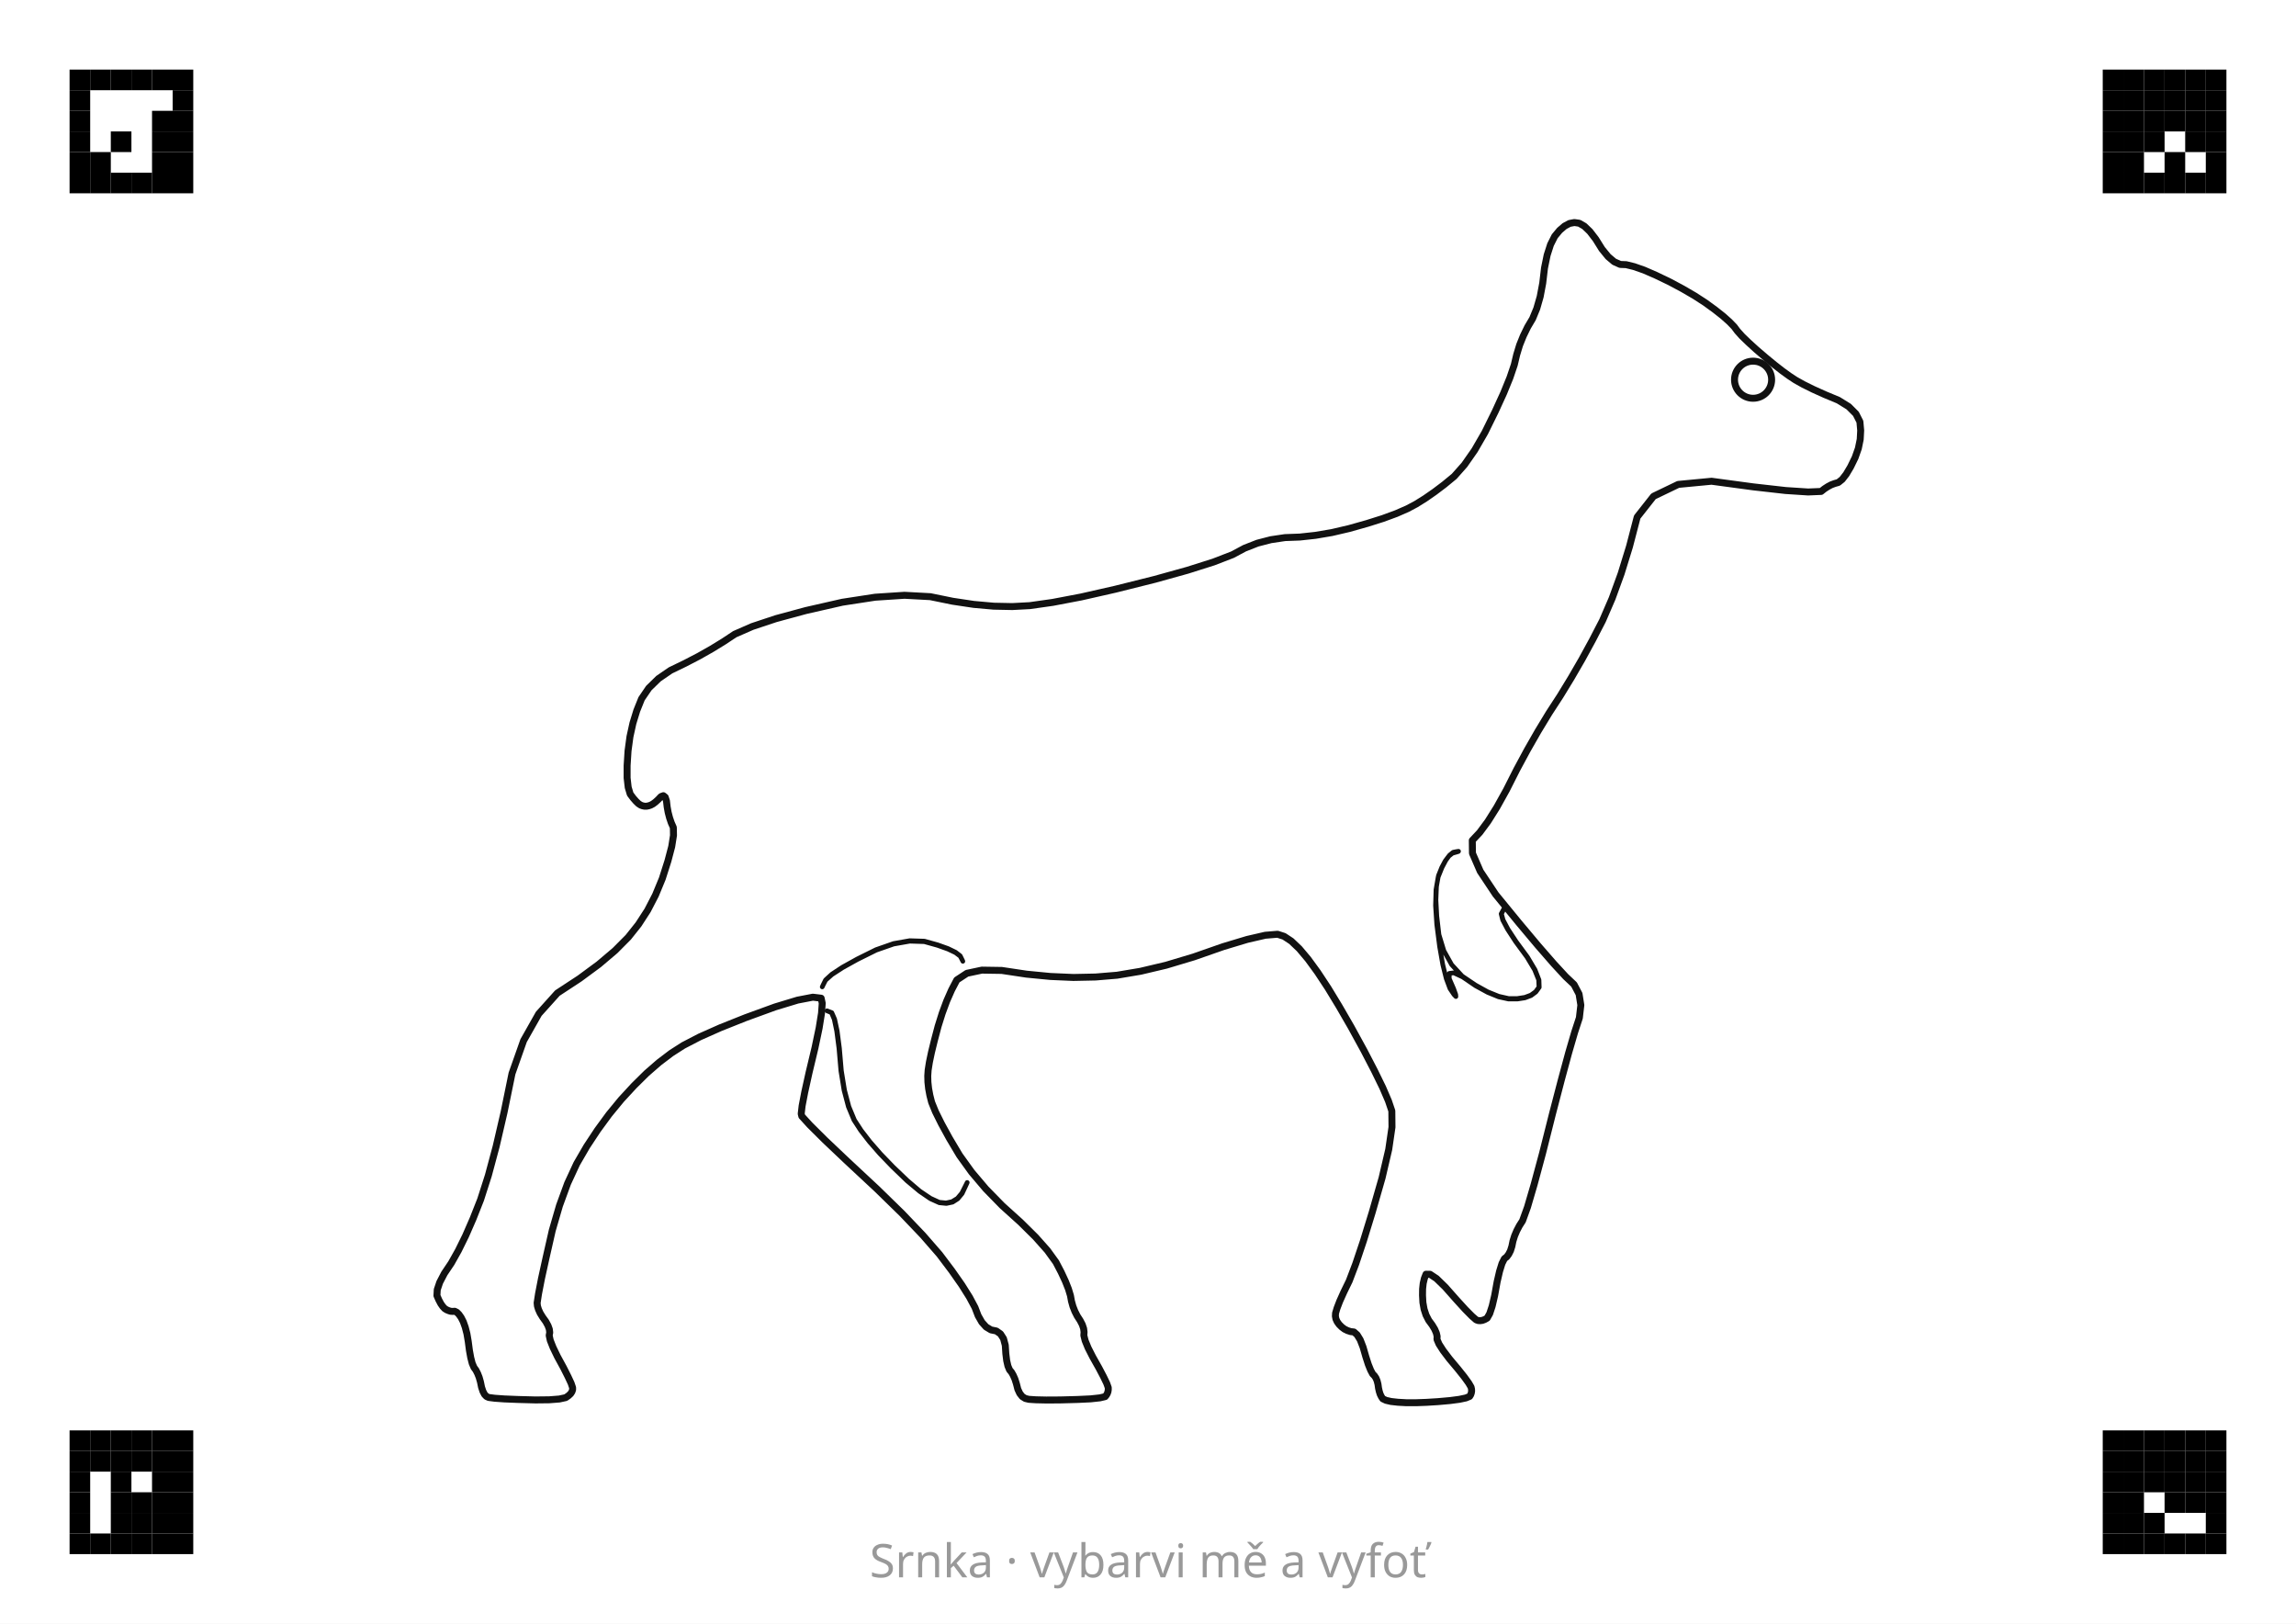
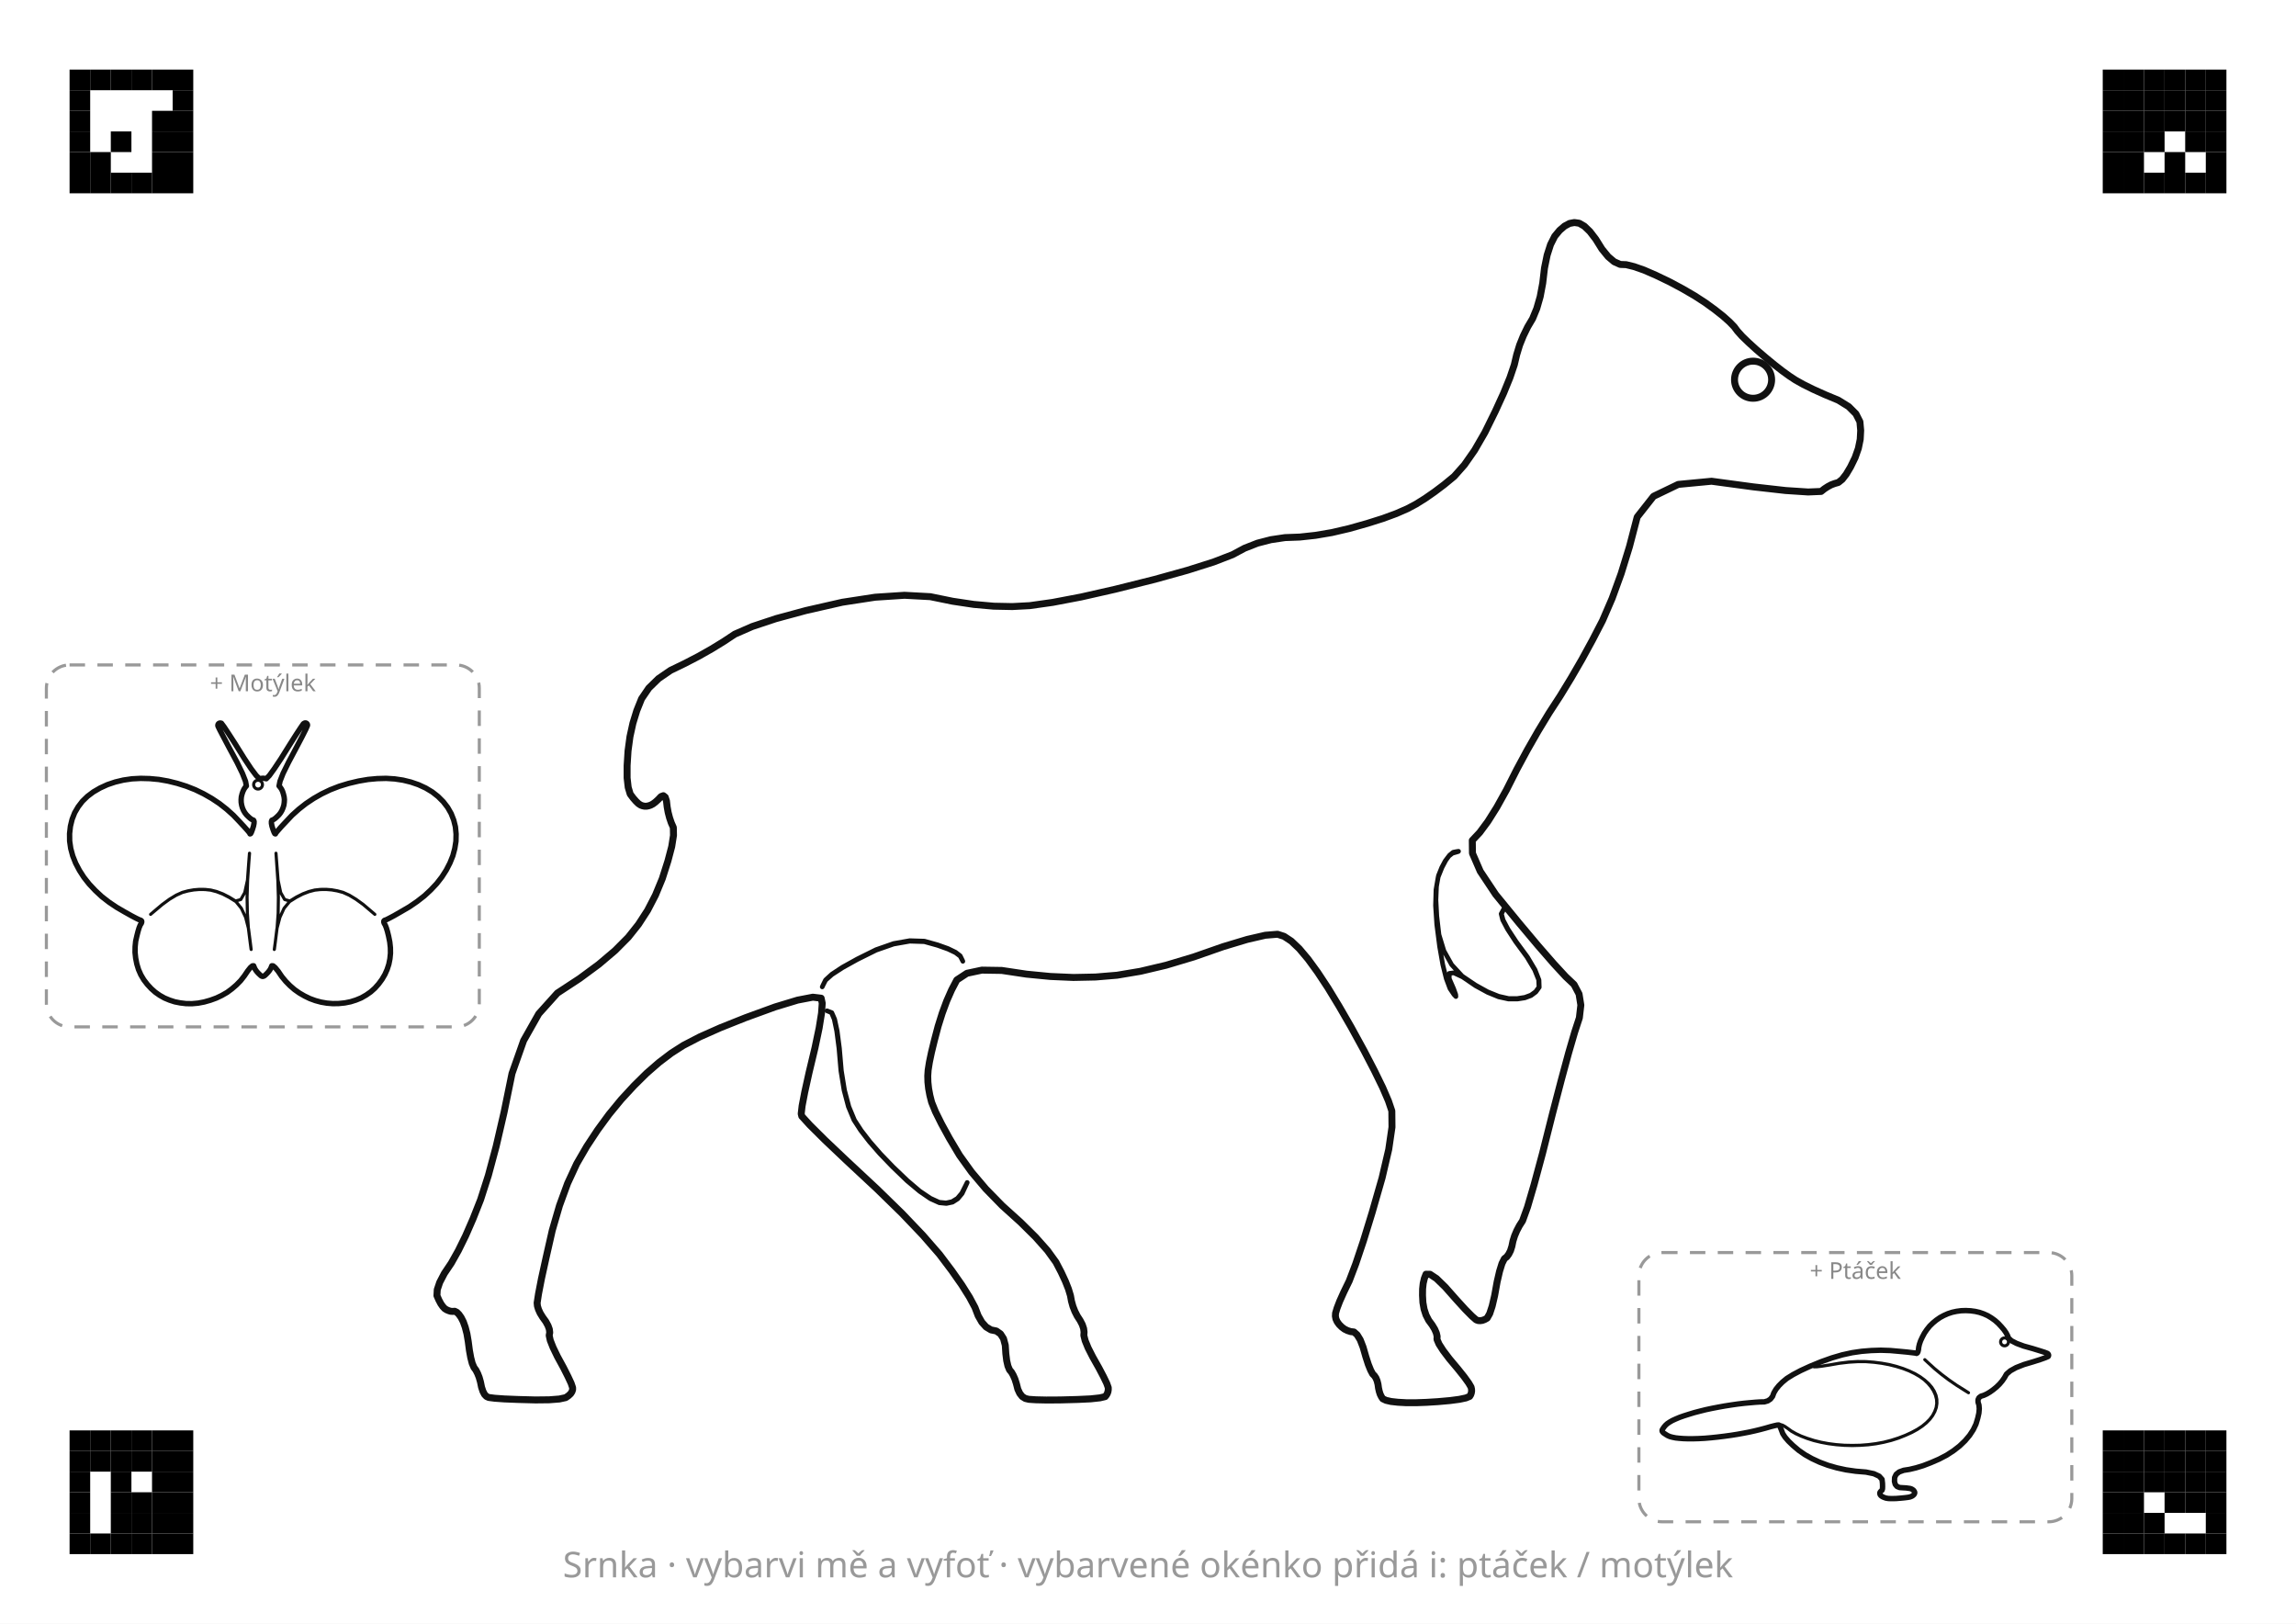
<svg xmlns="http://www.w3.org/2000/svg" width="297.0mm" height="210.0mm" viewBox="0 0 297.0 210.0">
  <rect width="100%" height="100%" fill="#fff" />
  <polygon points="107.16,130.81 107.55,130.97 107.91,131.82 108.23,133.35 108.52,135.58 108.77,138.49 109.18,141.01 109.74,143.13 110.46,144.86 111.33,146.20 112.46,147.66 113.83,149.23 115.46,150.92 117.33,152.72 118.97,154.09 120.36,155.04 121.51,155.56 122.42,155.65 123.22,155.48 123.89,155.05 124.46,154.36 124.90,153.42 125.12,152.94 125.11,152.93 124.88,153.39 124.41,154.32 123.84,154.99 123.16,155.41 122.38,155.58 121.48,155.49 120.35,154.97 118.97,154.04 117.36,152.67 115.50,150.89 113.89,149.22 112.52,147.65 111.40,146.20 110.53,144.86 109.81,143.13 109.25,141.01 108.84,138.49 108.59,135.58 108.30,133.35 107.97,131.82 107.60,130.97 107.19,130.81 106.98,130.73 106.97,130.73" fill="none" stroke="#111" stroke-width="0.6" stroke-linejoin="round" />
  <polygon points="124.44,124.09 124.21,123.62 123.60,123.15 122.63,122.68 121.29,122.20 119.57,121.72 117.68,121.66 115.59,122.03 113.33,122.82 110.89,124.03 108.98,125.09 107.61,125.99 106.79,126.74 106.50,127.33 106.36,127.63 106.36,127.64 106.50,127.35 106.79,126.78 107.61,126.05 108.98,125.16 110.89,124.10 113.33,122.89 115.59,122.10 117.68,121.73 119.57,121.79 121.29,122.27 122.63,122.75 123.60,123.21 124.21,123.67 124.44,124.11 124.55,124.33 124.55,124.32" fill="none" stroke="#111" stroke-width="0.6" stroke-linejoin="round" />
  <polygon points="186.53,112.20 186.03,113.44 185.75,115.07 185.69,117.12 185.85,119.57 186.22,122.43 186.63,124.76 187.08,126.57 187.56,127.86 188.08,128.63 188.33,128.89 188.31,128.63 188.03,127.85 187.47,126.57 187.48,125.89 188.05,125.82 189.19,126.35 190.88,127.50 192.44,128.35 193.86,128.93 195.14,129.21 196.28,129.21 197.25,129.06 198.05,128.76 198.67,128.30 199.11,127.69 199.08,126.74 198.57,125.43 197.59,123.78 196.12,121.78 195.07,120.18 194.44,118.99 194.22,118.19 194.42,117.80 194.51,117.60 194.50,117.60 194.39,117.80 194.18,118.19 194.38,118.99 195.01,120.18 196.05,121.78 197.52,123.78 198.51,125.43 199.03,126.72 199.07,127.67 198.64,128.26 198.03,128.70 197.25,128.99 196.28,129.14 195.14,129.14 193.86,128.85 192.43,128.27 190.86,127.40 189.14,126.24 187.78,124.77 186.78,122.98 186.14,120.88 185.86,118.47 185.75,116.39 185.82,114.65 186.07,113.25 186.50,112.18 186.95,111.34 187.41,110.73 187.89,110.35 188.39,110.21 188.65,110.13 188.67,110.10 188.45,110.13 187.98,110.22 187.51,110.60 187.03,111.26" fill="none" stroke="#111" stroke-width="0.6" stroke-linejoin="round" />
  <polygon points="237.80,51.76 236.05,51.03 234.54,50.35 233.27,49.72 232.25,49.15 231.46,48.63 230.56,47.98 229.56,47.20 228.44,46.28 227.20,45.22 226.18,44.29 225.35,43.49 224.74,42.81 224.33,42.26 223.71,41.62 222.88,40.88 221.84,40.06 220.59,39.15 219.20,38.25 217.67,37.36 216.01,36.47 214.20,35.60 212.66,34.93 211.37,34.48 210.35,34.23 209.58,34.20 208.80,33.85 208.02,33.19 207.22,32.21 206.42,30.93 205.66,29.94 204.94,29.25 204.28,28.87 203.65,28.78 203.02,28.90 202.39,29.24 201.75,29.79 201.11,30.56 200.57,31.63 200.13,33.00 199.79,34.66 199.56,36.62 199.23,38.37 198.79,39.90 198.25,41.21 197.61,42.29 197.05,43.44 196.57,44.63 196.19,45.88 195.88,47.19 195.32,48.84 194.50,50.85 193.42,53.21 192.08,55.93 190.75,58.23 189.43,60.12 188.11,61.61 186.81,62.68 185.55,63.63 184.34,64.47 183.17,65.20 182.04,65.80 180.62,66.42 178.88,67.06 176.85,67.70 174.51,68.36 172.28,68.88 170.15,69.24 168.13,69.46 166.22,69.53 164.40,69.80 162.66,70.25 161.00,70.90 159.43,71.74 156.97,72.69 153.62,73.75 149.38,74.93 144.26,76.21 139.85,77.21 136.17,77.91 133.20,78.33 130.95,78.45 128.54,78.40 125.96,78.17 123.23,77.76 120.34,77.17 117.00,76.99 113.20,77.24 108.96,77.89 104.26,78.96 100.38,80.01 97.31,81.03 95.05,82.02 93.60,82.98 92.05,83.93 90.39,84.87 88.62,85.79 86.74,86.70 85.18,87.77 83.93,88.99 82.99,90.37 82.37,91.91 81.87,93.54 81.49,95.27 81.24,97.11 81.12,99.03 81.12,100.61 81.26,101.83 81.52,102.70 81.91,103.22 82.27,103.63 82.59,103.94 82.88,104.13 83.13,104.22 83.38,104.27 83.64,104.27 83.90,104.22 84.17,104.13 84.47,103.97 84.79,103.73 85.14,103.41 85.51,103.02 85.81,102.91 86.05,103.10 86.21,103.58 86.30,104.35 86.43,105.07 86.61,105.76 86.83,106.41 87.10,107.02 87.12,108.04 86.89,109.49 86.40,111.35 85.67,113.64 84.79,115.77 83.77,117.74 82.59,119.56 81.27,121.22 79.56,122.94 77.46,124.72 74.98,126.55 72.10,128.44 69.69,131.12 67.73,134.59 66.23,138.84 65.20,143.87 64.18,148.27 63.17,152.03 62.17,155.15 61.19,157.63 60.23,159.83 59.29,161.74 58.38,163.36 57.48,164.70 56.88,165.85 56.56,166.80 56.52,167.57 56.77,168.14 57.02,168.61 57.27,168.97 57.52,169.24 57.77,169.40 58.03,169.51 58.28,169.59 58.55,169.61 58.82,169.59 59.09,169.72 59.36,169.99 59.65,170.40 59.93,170.95 60.18,171.65 60.40,172.50 60.57,173.50 60.72,174.64 60.89,175.58 61.08,176.32 61.31,176.86 61.56,177.20 61.78,177.63 61.98,178.13 62.15,178.73 62.29,179.41 62.47,179.95 62.68,180.35 62.93,180.61 63.22,180.74 63.99,180.84 65.26,180.93 67.02,181.00 69.27,181.06 71.05,181.04 72.35,180.94 73.18,180.76 73.54,180.51 73.81,180.26 73.98,180.00 74.07,179.74 74.07,179.47 73.88,178.91 73.48,178.05 72.90,176.90 72.11,175.45 71.54,174.27 71.18,173.36 71.04,172.72 71.11,172.34 71.06,171.92 70.89,171.45 70.60,170.92 70.19,170.35 69.87,169.83 69.65,169.34 69.52,168.91 69.48,168.51 69.66,167.34 70.04,165.38 70.64,162.65 71.44,159.13 72.37,155.93 73.42,153.06 74.60,150.51 75.90,148.27 77.30,146.15 78.78,144.13 80.35,142.22 82.01,140.42 83.64,138.81 85.25,137.41 86.83,136.21 88.39,135.21 90.51,134.11 93.19,132.92 96.45,131.62 100.27,130.23 103.17,129.35 105.15,128.97 106.22,129.10 106.36,129.75 106.27,131.03 105.96,132.96 105.42,135.53 104.65,138.75 104.10,141.24 103.76,143.01 103.64,144.05 103.72,144.37 104.75,145.50 106.70,147.44 109.59,150.18 113.41,153.74 116.68,156.93 119.38,159.76 121.53,162.23 123.12,164.34 124.41,166.18 125.41,167.77 126.12,169.10 126.53,170.17 127.01,171.01 127.56,171.62 128.19,172.00 128.88,172.14 129.42,172.52 129.81,173.13 130.04,173.99 130.11,175.08 130.22,175.97 130.38,176.67 130.59,177.17 130.84,177.47 131.07,177.87 131.29,178.37 131.48,178.97 131.66,179.67 131.91,180.21 132.23,180.62 132.63,180.87 133.09,180.98 134.00,181.04 135.34,181.07 137.13,181.06 139.37,181.00 141.08,180.92 142.28,180.79 142.96,180.63 143.12,180.43 143.24,180.22 143.32,179.99 143.36,179.74 143.36,179.47 143.16,178.91 142.75,178.06 142.15,176.92 141.35,175.50 140.75,174.32 140.37,173.39 140.20,172.71 140.23,172.28 140.17,171.82 140.00,171.32 139.72,170.78 139.35,170.21 139.04,169.60 138.79,168.96 138.60,168.28 138.47,167.57 138.21,166.71 137.81,165.70 137.27,164.54 136.59,163.24 135.49,161.72 133.96,160.00 132.01,158.07 129.63,155.92 127.53,153.77 125.69,151.60 124.12,149.42 122.81,147.22 121.78,145.34 121.01,143.79 120.51,142.56 120.28,141.65 120.12,140.78 120.03,139.95 120.01,139.16 120.06,138.41 120.22,137.39 120.49,136.10 120.87,134.55 121.35,132.73 121.88,131.04 122.46,129.47 123.09,128.04 123.77,126.74 125.08,125.88 127.01,125.47 129.58,125.51 132.78,125.99 135.87,126.29 138.85,126.42 141.72,126.36 144.49,126.13 147.53,125.62 150.83,124.84 154.40,123.77 158.24,122.43 161.33,121.50 163.67,120.96 165.26,120.83 166.10,121.10 167.04,121.72 168.07,122.70 169.20,124.04 170.44,125.74 171.78,127.77 173.22,130.14 174.78,132.84 176.44,135.87 177.79,138.47 178.85,140.64 179.60,142.38 180.04,143.68 180.06,145.78 179.64,148.66 178.78,152.34 177.50,156.80 176.36,160.51 175.37,163.46 174.53,165.67 173.83,167.11 173.30,168.29 172.95,169.20 172.76,169.84 172.74,170.22 172.81,170.59 172.97,170.94 173.22,171.29 173.56,171.63 173.92,171.90 174.31,172.09 174.71,172.22 175.14,172.27 175.55,172.63 175.95,173.28 176.32,174.23 176.68,175.48 177.00,176.47 177.30,177.21 177.56,177.70 177.79,177.93 177.99,178.23 178.14,178.60 178.25,179.03 178.32,179.53 178.42,179.97 178.54,180.34 178.70,180.66 178.87,180.91 179.29,181.11 179.94,181.26 180.83,181.36 181.95,181.42 183.19,181.42 184.54,181.37 186.00,181.28 187.57,181.14 188.78,180.98 189.63,180.80 190.11,180.60 190.24,180.39 190.32,180.16 190.36,179.92 190.35,179.67 190.29,179.40 189.98,178.87 189.41,178.08 188.58,177.04 187.49,175.74 186.68,174.67 186.14,173.83 185.88,173.22 185.90,172.84 185.80,172.41 185.59,171.92 185.26,171.37 184.81,170.76 184.46,170.08 184.21,169.31 184.06,168.46 184.01,167.53 184.02,166.70 184.10,165.97 184.25,165.34 184.46,164.80 184.99,164.81 185.82,165.36 186.95,166.46 188.40,168.10 189.55,169.36 190.40,170.22 190.95,170.70 191.20,170.79 191.46,170.81 191.75,170.77 192.05,170.66 192.37,170.48 192.70,169.90 193.02,168.93 193.34,167.56 193.66,165.79 193.98,164.41 194.29,163.41 194.60,162.79 194.90,162.56 195.16,162.21 195.39,161.76 195.57,161.19 195.71,160.51 195.92,159.84 196.20,159.18 196.54,158.53 196.95,157.89 197.59,156.12 198.44,153.22 199.53,149.18 200.83,144.02 201.96,139.69 202.91,136.18 203.69,133.50 204.30,131.64 204.49,129.99 204.26,128.56 203.61,127.33 202.53,126.31 200.99,124.64 198.96,122.31 196.45,119.32 193.47,115.68 191.48,112.69 190.47,110.36 190.45,108.69 191.41,107.67 192.47,106.24 193.62,104.41 194.86,102.18 196.20,99.53 197.57,96.99 198.96,94.56 200.38,92.22 201.83,89.99 203.24,87.68 204.63,85.28 205.98,82.81 207.30,80.26 208.54,77.39 209.70,74.20 210.78,70.70 211.78,66.87 213.89,64.19 217.09,62.65 221.40,62.24 226.81,62.97 230.98,63.44 233.89,63.63 235.57,63.56 236.00,63.22 236.43,62.94 236.88,62.70 237.34,62.53 237.80,62.40 238.30,62.00 238.82,61.33 239.38,60.39 239.97,59.18 240.39,57.99 240.63,56.82 240.69,55.67 240.59,54.54 240.07,53.52 239.14,52.59" fill="none" stroke="#111" stroke-width="0.9" stroke-linejoin="round" />
  <circle cx="226.77" cy="49.11" r="2.40" fill="none" stroke="#111" stroke-width="0.9" />
+   <rect x="212.00" y="162.00" width="56.00" height="34.82" rx="3" fill="none" stroke="#999" stroke-width="0.4" stroke-dasharray="2 1.6" />
+   <text x="240.00" y="165.40" font-family="Verdana,sans-serif" font-size="3" fill="#888" text-anchor="middle">+ Ptáček</text>
+   <polygon points="250.43,180.46 250.21,179.94 249.90,179.44 249.49,178.96 248.98,178.50 248.38,178.06 247.71,177.66 246.97,177.31 246.16,176.99 245.28,176.71 244.37,176.48 243.41,176.31 242.41,176.18 241.37,176.10 240.28,176.09 239.13,176.16 237.93,176.31 236.67,176.53 235.70,176.68 235.04,176.76 234.66,176.77 234.59,176.71 234.55,176.68 234.55,176.68 234.59,176.71 234.66,176.78 235.04,176.77 235.70,176.69 236.67,176.54 237.93,176.32 239.13,176.18 240.28,176.11 241.37,176.11 242.41,176.19 243.41,176.32 244.37,176.50 245.28,176.73 246.16,177.00 246.96,177.31 247.68,177.66 248.32,178.03 248.89,178.44 249.37,178.89 249.78,179.37 250.11,179.88 250.36,180.43 250.50,180.98 250.53,181.51 250.45,182.05 250.26,182.57 249.99,183.08 249.63,183.56 249.18,184.01 248.65,184.45 248.02,184.86 247.30,185.25 246.48,185.63 245.57,185.98 244.63,186.28 243.66,186.53 242.67,186.71 241.66,186.84 240.63,186.92 239.60,186.94 238.57,186.92 237.53,186.84 236.52,186.71 235.56,186.53 234.64,186.30 233.76,186.02 232.98,185.73 232.30,185.41 231.72,185.08 231.24,184.73 230.86,184.47 230.58,184.32 230.40,184.27 230.33,184.31 230.29,184.34 230.29,184.34 230.33,184.32 230.40,184.28 230.58,184.33 230.86,184.49 231.24,184.74 231.72,185.10 232.30,185.43 232.98,185.74 233.76,186.04 234.64,186.32 235.56,186.54 236.52,186.72 237.53,186.85 238.57,186.93 239.60,186.96 240.63,186.93 241.66,186.86 242.67,186.73 243.66,186.54 244.63,186.30 245.57,186.00 246.48,185.64 247.30,185.27 248.03,184.87 248.66,184.45 249.19,184.02 249.64,183.56 250.00,183.08 250.28,182.57 250.47,182.04 250.55,181.51 250.54,180.98" fill="none" stroke="#111" stroke-width="0.4" stroke-linejoin="round" />
+   <polygon points="249.40,176.24 250.25,177.02 251.15,177.76 252.09,178.47 253.08,179.15 254.12,179.81 254.64,180.13 254.64,180.13 254.12,179.80 253.08,179.15 252.09,178.46 251.15,177.75 250.25,177.01 249.40,176.24 248.98,175.85 248.98,175.85" fill="none" stroke="#111" stroke-width="0.4" stroke-linejoin="round" />
+   <polygon points="264.93,175.11 264.85,175.04 264.49,174.90 263.86,174.70 262.95,174.42 261.77,174.09 260.86,173.75 260.20,173.41 259.82,173.07 259.69,172.74 259.50,172.38 259.23,171.99 258.89,171.59 258.49,171.16 258.06,170.78 257.60,170.45 257.12,170.16 256.61,169.93 256.07,169.74 255.50,169.61 254.91,169.53 254.28,169.50 253.68,169.52 253.09,169.60 252.53,169.72 251.98,169.90 251.46,170.13 250.96,170.40 250.48,170.73 250.02,171.11 249.61,171.51 249.25,171.96 248.93,172.43 248.66,172.94 248.44,173.41 248.29,173.84 248.20,174.23 248.16,174.57 248.10,174.83 248.02,174.98 247.91,175.04 247.78,175.00 247.37,174.95 246.69,174.87 245.74,174.78 244.51,174.67 243.28,174.63 242.05,174.67 240.82,174.77 239.58,174.95 238.30,175.23 236.97,175.62 235.59,176.11 234.15,176.70 232.93,177.26 231.93,177.79 231.14,178.28 230.57,178.75 230.10,179.22 229.73,179.68 229.46,180.14 229.29,180.60 229.02,180.95 228.67,181.18 228.22,181.31 227.67,181.32 227.06,181.36 226.37,181.42 225.61,181.49 224.77,181.59 223.94,181.71 223.11,181.84 222.28,181.99 221.45,182.15 220.65,182.32 219.89,182.51 219.16,182.70 218.47,182.91 217.84,183.11 217.27,183.31 216.77,183.52 216.33,183.72 215.97,183.93 215.67,184.13 215.44,184.34 215.27,184.54 215.15,184.71 215.06,184.85 215.01,184.94 215.00,185.00 215.00,185.06 215.02,185.13 215.06,185.19 215.11,185.25 215.20,185.34 215.34,185.43 215.52,185.55 215.74,185.68 216.02,185.80 216.36,185.89 216.76,185.97 217.22,186.02 217.75,186.06 218.34,186.08 219.00,186.08 219.72,186.06 220.49,186.02 221.31,185.95 222.17,185.86 223.07,185.75 223.94,185.63 224.76,185.50 225.53,185.36 226.26,185.22 226.98,185.06 227.68,184.89 228.36,184.71 229.02,184.52 229.53,184.39 229.89,184.31 230.10,184.30 230.16,184.35 230.24,184.49 230.34,184.71 230.46,185.02 230.61,185.42 230.91,185.88 231.35,186.39 231.93,186.95 232.66,187.57 233.48,188.14 234.39,188.65 235.38,189.11 236.45,189.51 237.59,189.84 238.79,190.10 240.05,190.28 241.38,190.39 242.39,190.60 243.08,190.92 243.45,191.33 243.51,191.85 243.52,192.26 243.51,192.56 243.45,192.74 243.35,192.81 243.28,192.89 243.22,192.96 243.18,193.03 243.16,193.11 243.17,193.19 243.19,193.27 243.23,193.35 243.30,193.43 243.40,193.51 243.55,193.60 243.74,193.68 243.97,193.76 244.30,193.81 244.73,193.82 245.26,193.81 245.89,193.76 246.40,193.71 246.79,193.66 247.06,193.61 247.22,193.55 247.35,193.49 247.45,193.42 247.53,193.35 247.60,193.28 247.64,193.20 247.67,193.13 247.68,193.06 247.67,192.99 247.65,192.92 247.61,192.86 247.56,192.79 247.50,192.72 247.41,192.66 247.32,192.60 247.21,192.55 247.08,192.51 246.86,192.48 246.57,192.44 246.19,192.42 245.73,192.39 245.38,192.25 245.16,191.98 245.06,191.60 245.08,191.09 245.28,190.68 245.67,190.37 246.25,190.16 247.01,190.04 247.85,189.84 248.77,189.56 249.76,189.18 250.82,188.72 251.80,188.21 252.68,187.64 253.48,187.02 254.19,186.34 254.78,185.64 255.25,184.92 255.60,184.19 255.83,183.43 255.98,182.77 256.03,182.20 255.99,181.73 255.87,181.34 255.87,181.03 255.99,180.77 256.24,180.58 256.62,180.46 257.01,180.28 257.41,180.04 257.83,179.74 258.26,179.39 258.65,179.01 258.99,178.61 259.29,178.18 259.55,177.72 260.05,177.29 260.79,176.88 261.78,176.49 263.02,176.12 263.96,175.82 264.60,175.59 264.94,175.44 264.99,175.35 265.00,175.27 264.98,175.19" fill="none" stroke="#111" stroke-width="0.7" stroke-linejoin="round" />
+   <circle cx="259.30" cy="173.55" r="0.51" fill="none" stroke="#111" stroke-width="0.4" />
+   <rect x="6.00" y="86.00" width="56.00" height="46.81" rx="3" fill="none" stroke="#999" stroke-width="0.4" stroke-dasharray="2 1.6" />
+   <text x="34.00" y="89.40" font-family="Verdana,sans-serif" font-size="3" fill="#888" text-anchor="middle">+ Motýlek</text>
+   <polygon points="35.78,111.52 35.94,113.85 36.01,116.05 35.98,118.12 35.84,120.06 35.61,121.88 35.49,122.79 35.48,122.80 35.60,121.91 35.82,120.12 36.21,118.64 36.75,117.47 37.46,116.61 38.32,116.07 39.15,115.64 39.95,115.33 40.71,115.13 41.44,115.05 42.17,115.04 42.91,115.10 43.64,115.23 44.38,115.43 45.18,115.79 46.05,116.31 46.99,116.99 47.99,117.84 48.49,118.26 48.49,118.26 47.99,117.83 46.99,116.98 46.05,116.30 45.18,115.77 44.38,115.41 43.64,115.21 42.91,115.08 42.17,115.02 41.44,115.03 40.71,115.11 39.96,115.30 39.17,115.60 38.35,116.01 37.50,116.53 36.82,116.34 36.31,115.44 35.97,113.83 35.79,111.51 35.70,110.35 35.70,110.35" fill="none" stroke="#111" stroke-width="0.4" stroke-linejoin="round" />
+   <polygon points="32.18,111.51 32.01,113.83 31.66,115.44 31.15,116.34 30.47,116.53 29.62,116.01 28.81,115.60 28.02,115.30 27.26,115.11 26.53,115.03 25.80,115.02 25.07,115.08 24.33,115.21 23.59,115.41 22.79,115.77 21.92,116.30 20.99,116.98 19.98,117.83 19.48,118.26 19.48,118.26 19.98,117.84 20.99,116.99 21.92,116.31 22.79,115.79 23.59,115.43 24.33,115.23 25.07,115.10 25.80,115.04 26.53,115.05 27.26,115.13 28.02,115.33 28.82,115.64 29.65,116.07 30.52,116.61 31.22,117.47 31.77,118.64 32.15,120.12 32.38,121.91 32.49,122.80 32.48,122.79 32.36,121.88 32.13,120.06 32.00,118.12 31.96,116.05 32.03,113.85 32.19,111.52 32.28,110.35 32.27,110.35" fill="none" stroke="#111" stroke-width="0.4" stroke-linejoin="round" />
+   <polygon points="9.11,106.86 9.00,107.82 9.01,108.78 9.15,109.74 9.41,110.70 9.79,111.65 10.28,112.58 10.86,113.48 11.54,114.34 12.33,115.18 13.18,115.97 14.11,116.69 15.11,117.36 16.18,117.98 17.02,118.45 17.65,118.78 18.05,118.97 18.22,119.02 18.32,119.11 18.34,119.24 18.28,119.42 18.14,119.64 18.00,119.98 17.86,120.44 17.71,121.03 17.55,121.73 17.48,122.45 17.47,123.18 17.55,123.92 17.70,124.68 17.92,125.40 18.22,126.08 18.60,126.72 19.06,127.32 19.56,127.86 20.09,128.33 20.66,128.73 21.28,129.08 21.93,129.35 22.61,129.57 23.32,129.71 24.07,129.80 24.84,129.81 25.62,129.74 26.41,129.59 27.22,129.36 27.99,129.08 28.70,128.74 29.38,128.35 30.00,127.89 30.58,127.39 31.12,126.84 31.60,126.23 32.04,125.58 32.39,125.14 32.65,124.92 32.81,124.91 32.89,125.12 32.99,125.33 33.12,125.53 33.28,125.73 33.46,125.92 33.62,126.07 33.74,126.18 33.83,126.24 33.89,126.26 33.95,126.28 34.01,126.28 34.07,126.26 34.14,126.24 34.23,126.18 34.36,126.07 34.51,125.92 34.69,125.73 34.85,125.53 34.98,125.33 35.08,125.12 35.16,124.91 35.33,124.92 35.61,125.16 35.98,125.61 36.45,126.30 36.96,126.92 37.51,127.48 38.10,127.99 38.74,128.44 39.40,128.82 40.08,129.15 40.79,129.41 41.53,129.61 42.28,129.74 43.04,129.80 43.81,129.79 44.60,129.71 45.35,129.56 46.05,129.34 46.73,129.06 47.36,128.70 47.95,128.29 48.49,127.81 48.98,127.26 49.42,126.66 49.79,126.03 50.08,125.38 50.30,124.70 50.44,124.00 50.51,123.29 50.50,122.57 50.42,121.84 50.27,121.09 50.12,120.48 49.97,119.99 49.83,119.64 49.70,119.42 49.64,119.24 49.66,119.11 49.75,119.02 49.93,118.97 50.33,118.77 50.97,118.43 51.84,117.93 52.94,117.29 53.95,116.60 54.89,115.87 55.73,115.09 56.50,114.27 57.16,113.42 57.73,112.53 58.20,111.62 58.58,110.68 58.83,109.74 58.98,108.81 59.00,107.87 58.91,106.94 58.69,106.06 58.36,105.22 57.91,104.43 57.34,103.69 56.67,103.02 55.92,102.43 55.07,101.92 54.14,101.49 53.15,101.15 52.13,100.90 51.06,100.74 49.95,100.67 48.80,100.70 47.61,100.81 46.38,101.02 45.11,101.32 43.89,101.69 42.73,102.14 41.62,102.67 40.57,103.27 39.58,103.93 38.65,104.66 37.78,105.44 36.98,106.29 36.36,106.95 35.93,107.44 35.68,107.73 35.63,107.85 35.55,107.82 35.45,107.64 35.33,107.32 35.18,106.85 35.11,106.49 35.11,106.23 35.17,106.08 35.31,106.03 35.47,105.94 35.65,105.80 35.86,105.61 36.10,105.37 36.30,105.11 36.47,104.82 36.61,104.49 36.72,104.14 36.77,103.78 36.79,103.42 36.75,103.06 36.66,102.69 36.56,102.37 36.43,102.09 36.27,101.85 36.10,101.65 36.22,101.04 36.62,100.02 37.33,98.58 38.32,96.72 39.06,95.31 39.55,94.34 39.78,93.81 39.77,93.72 39.74,93.64 39.69,93.58 39.64,93.54 39.57,93.51 39.50,93.50 39.42,93.51 39.34,93.55 39.25,93.60 38.91,94.09 38.31,95.00 37.46,96.34 36.35,98.12 35.47,99.44 34.84,100.31 34.44,100.72 34.28,100.68 34.12,100.66 33.94,100.66 33.76,100.68 33.57,100.72 33.14,100.30 32.48,99.42 31.59,98.08 30.47,96.28 29.60,94.93 28.99,94.01 28.64,93.54 28.54,93.52 28.46,93.51 28.38,93.53 28.31,93.56 28.25,93.62 28.21,93.68 28.19,93.75 28.18,93.83 28.20,93.92 28.45,94.44 28.95,95.39 29.69,96.79 30.67,98.61 31.36,100.03 31.76,101.05 31.87,101.65 31.70,101.85 31.55,102.09 31.42,102.37 31.31,102.69 31.22,103.06 31.19,103.42 31.20,103.78 31.26,104.14 31.36,104.49 31.50,104.82 31.67,105.11 31.87,105.37 32.11,105.61 32.32,105.80 32.50,105.94 32.67,106.03 32.80,106.08 32.87,106.23 32.86,106.49 32.79,106.85 32.64,107.32 32.52,107.64 32.42,107.82 32.34,107.85 32.29,107.73 32.05,107.44 31.61,106.95 31.00,106.29 30.19,105.44 29.32,104.66 28.39,103.93 27.40,103.27 26.35,102.67 25.26,102.14 24.12,101.69 22.95,101.32 21.74,101.02 20.54,100.81 19.36,100.70 18.20,100.67 17.06,100.73 15.96,100.89 14.91,101.14 13.90,101.48 12.94,101.92 12.08,102.42 11.32,102.99 10.66,103.63 10.11,104.35 9.66,105.12 9.33,105.96" fill="none" stroke="#111" stroke-width="0.7" stroke-linejoin="round" />
+   <circle cx="33.38" cy="101.48" r="0.57" fill="none" stroke="#111" stroke-width="0.4" />
  <rect x="9.000" y="9.000" width="2.667" height="2.667" fill="#000" />
  <rect x="11.667" y="9.000" width="2.667" height="2.667" fill="#000" />
  <rect x="14.333" y="9.000" width="2.667" height="2.667" fill="#000" />
  <rect x="17.000" y="9.000" width="2.667" height="2.667" fill="#000" />
  <rect x="19.667" y="9.000" width="2.667" height="2.667" fill="#000" />
  <rect x="22.333" y="9.000" width="2.667" height="2.667" fill="#000" />
  <rect x="9.000" y="11.667" width="2.667" height="2.667" fill="#000" />
  <rect x="22.333" y="11.667" width="2.667" height="2.667" fill="#000" />
  <rect x="9.000" y="14.333" width="2.667" height="2.667" fill="#000" />
  <rect x="19.667" y="14.333" width="2.667" height="2.667" fill="#000" />
  <rect x="22.333" y="14.333" width="2.667" height="2.667" fill="#000" />
  <rect x="9.000" y="17.000" width="2.667" height="2.667" fill="#000" />
  <rect x="14.333" y="17.000" width="2.667" height="2.667" fill="#000" />
  <rect x="19.667" y="17.000" width="2.667" height="2.667" fill="#000" />
  <rect x="22.333" y="17.000" width="2.667" height="2.667" fill="#000" />
  <rect x="9.000" y="19.667" width="2.667" height="2.667" fill="#000" />
  <rect x="11.667" y="19.667" width="2.667" height="2.667" fill="#000" />
  <rect x="19.667" y="19.667" width="2.667" height="2.667" fill="#000" />
  <rect x="22.333" y="19.667" width="2.667" height="2.667" fill="#000" />
  <rect x="9.000" y="22.333" width="2.667" height="2.667" fill="#000" />
  <rect x="11.667" y="22.333" width="2.667" height="2.667" fill="#000" />
  <rect x="14.333" y="22.333" width="2.667" height="2.667" fill="#000" />
  <rect x="17.000" y="22.333" width="2.667" height="2.667" fill="#000" />
  <rect x="19.667" y="22.333" width="2.667" height="2.667" fill="#000" />
  <rect x="22.333" y="22.333" width="2.667" height="2.667" fill="#000" />
  <rect x="272.000" y="9.000" width="2.667" height="2.667" fill="#000" />
  <rect x="274.667" y="9.000" width="2.667" height="2.667" fill="#000" />
  <rect x="277.333" y="9.000" width="2.667" height="2.667" fill="#000" />
  <rect x="280.000" y="9.000" width="2.667" height="2.667" fill="#000" />
  <rect x="282.667" y="9.000" width="2.667" height="2.667" fill="#000" />
  <rect x="285.333" y="9.000" width="2.667" height="2.667" fill="#000" />
  <rect x="272.000" y="11.667" width="2.667" height="2.667" fill="#000" />
  <rect x="274.667" y="11.667" width="2.667" height="2.667" fill="#000" />
  <rect x="277.333" y="11.667" width="2.667" height="2.667" fill="#000" />
  <rect x="280.000" y="11.667" width="2.667" height="2.667" fill="#000" />
  <rect x="282.667" y="11.667" width="2.667" height="2.667" fill="#000" />
  <rect x="285.333" y="11.667" width="2.667" height="2.667" fill="#000" />
  <rect x="272.000" y="14.333" width="2.667" height="2.667" fill="#000" />
  <rect x="274.667" y="14.333" width="2.667" height="2.667" fill="#000" />
  <rect x="277.333" y="14.333" width="2.667" height="2.667" fill="#000" />
  <rect x="280.000" y="14.333" width="2.667" height="2.667" fill="#000" />
  <rect x="282.667" y="14.333" width="2.667" height="2.667" fill="#000" />
  <rect x="285.333" y="14.333" width="2.667" height="2.667" fill="#000" />
  <rect x="272.000" y="17.000" width="2.667" height="2.667" fill="#000" />
  <rect x="274.667" y="17.000" width="2.667" height="2.667" fill="#000" />
  <rect x="277.333" y="17.000" width="2.667" height="2.667" fill="#000" />
  <rect x="282.667" y="17.000" width="2.667" height="2.667" fill="#000" />
  <rect x="285.333" y="17.000" width="2.667" height="2.667" fill="#000" />
  <rect x="272.000" y="19.667" width="2.667" height="2.667" fill="#000" />
  <rect x="274.667" y="19.667" width="2.667" height="2.667" fill="#000" />
  <rect x="280.000" y="19.667" width="2.667" height="2.667" fill="#000" />
  <rect x="285.333" y="19.667" width="2.667" height="2.667" fill="#000" />
  <rect x="272.000" y="22.333" width="2.667" height="2.667" fill="#000" />
  <rect x="274.667" y="22.333" width="2.667" height="2.667" fill="#000" />
  <rect x="277.333" y="22.333" width="2.667" height="2.667" fill="#000" />
  <rect x="280.000" y="22.333" width="2.667" height="2.667" fill="#000" />
  <rect x="282.667" y="22.333" width="2.667" height="2.667" fill="#000" />
  <rect x="285.333" y="22.333" width="2.667" height="2.667" fill="#000" />
  <rect x="272.000" y="185.000" width="2.667" height="2.667" fill="#000" />
  <rect x="274.667" y="185.000" width="2.667" height="2.667" fill="#000" />
  <rect x="277.333" y="185.000" width="2.667" height="2.667" fill="#000" />
  <rect x="280.000" y="185.000" width="2.667" height="2.667" fill="#000" />
  <rect x="282.667" y="185.000" width="2.667" height="2.667" fill="#000" />
  <rect x="285.333" y="185.000" width="2.667" height="2.667" fill="#000" />
  <rect x="272.000" y="187.667" width="2.667" height="2.667" fill="#000" />
  <rect x="274.667" y="187.667" width="2.667" height="2.667" fill="#000" />
  <rect x="277.333" y="187.667" width="2.667" height="2.667" fill="#000" />
  <rect x="280.000" y="187.667" width="2.667" height="2.667" fill="#000" />
  <rect x="282.667" y="187.667" width="2.667" height="2.667" fill="#000" />
  <rect x="285.333" y="187.667" width="2.667" height="2.667" fill="#000" />
  <rect x="272.000" y="190.333" width="2.667" height="2.667" fill="#000" />
  <rect x="274.667" y="190.333" width="2.667" height="2.667" fill="#000" />
  <rect x="277.333" y="190.333" width="2.667" height="2.667" fill="#000" />
  <rect x="280.000" y="190.333" width="2.667" height="2.667" fill="#000" />
  <rect x="282.667" y="190.333" width="2.667" height="2.667" fill="#000" />
  <rect x="285.333" y="190.333" width="2.667" height="2.667" fill="#000" />
  <rect x="272.000" y="193.000" width="2.667" height="2.667" fill="#000" />
  <rect x="274.667" y="193.000" width="2.667" height="2.667" fill="#000" />
  <rect x="280.000" y="193.000" width="2.667" height="2.667" fill="#000" />
  <rect x="282.667" y="193.000" width="2.667" height="2.667" fill="#000" />
  <rect x="285.333" y="193.000" width="2.667" height="2.667" fill="#000" />
  <rect x="272.000" y="195.667" width="2.667" height="2.667" fill="#000" />
  <rect x="274.667" y="195.667" width="2.667" height="2.667" fill="#000" />
  <rect x="277.333" y="195.667" width="2.667" height="2.667" fill="#000" />
  <rect x="285.333" y="195.667" width="2.667" height="2.667" fill="#000" />
  <rect x="272.000" y="198.333" width="2.667" height="2.667" fill="#000" />
  <rect x="274.667" y="198.333" width="2.667" height="2.667" fill="#000" />
  <rect x="277.333" y="198.333" width="2.667" height="2.667" fill="#000" />
  <rect x="280.000" y="198.333" width="2.667" height="2.667" fill="#000" />
  <rect x="282.667" y="198.333" width="2.667" height="2.667" fill="#000" />
  <rect x="285.333" y="198.333" width="2.667" height="2.667" fill="#000" />
  <rect x="9.000" y="185.000" width="2.667" height="2.667" fill="#000" />
  <rect x="11.667" y="185.000" width="2.667" height="2.667" fill="#000" />
  <rect x="14.333" y="185.000" width="2.667" height="2.667" fill="#000" />
  <rect x="17.000" y="185.000" width="2.667" height="2.667" fill="#000" />
  <rect x="19.667" y="185.000" width="2.667" height="2.667" fill="#000" />
  <rect x="22.333" y="185.000" width="2.667" height="2.667" fill="#000" />
  <rect x="9.000" y="187.667" width="2.667" height="2.667" fill="#000" />
  <rect x="11.667" y="187.667" width="2.667" height="2.667" fill="#000" />
  <rect x="14.333" y="187.667" width="2.667" height="2.667" fill="#000" />
  <rect x="17.000" y="187.667" width="2.667" height="2.667" fill="#000" />
  <rect x="19.667" y="187.667" width="2.667" height="2.667" fill="#000" />
  <rect x="22.333" y="187.667" width="2.667" height="2.667" fill="#000" />
  <rect x="9.000" y="190.333" width="2.667" height="2.667" fill="#000" />
  <rect x="14.333" y="190.333" width="2.667" height="2.667" fill="#000" />
  <rect x="19.667" y="190.333" width="2.667" height="2.667" fill="#000" />
  <rect x="22.333" y="190.333" width="2.667" height="2.667" fill="#000" />
  <rect x="9.000" y="193.000" width="2.667" height="2.667" fill="#000" />
  <rect x="14.333" y="193.000" width="2.667" height="2.667" fill="#000" />
  <rect x="17.000" y="193.000" width="2.667" height="2.667" fill="#000" />
  <rect x="19.667" y="193.000" width="2.667" height="2.667" fill="#000" />
  <rect x="22.333" y="193.000" width="2.667" height="2.667" fill="#000" />
  <rect x="9.000" y="195.667" width="2.667" height="2.667" fill="#000" />
  <rect x="14.333" y="195.667" width="2.667" height="2.667" fill="#000" />
  <rect x="17.000" y="195.667" width="2.667" height="2.667" fill="#000" />
  <rect x="19.667" y="195.667" width="2.667" height="2.667" fill="#000" />
  <rect x="22.333" y="195.667" width="2.667" height="2.667" fill="#000" />
  <rect x="9.000" y="198.333" width="2.667" height="2.667" fill="#000" />
  <rect x="11.667" y="198.333" width="2.667" height="2.667" fill="#000" />
  <rect x="14.333" y="198.333" width="2.667" height="2.667" fill="#000" />
  <rect x="17.000" y="198.333" width="2.667" height="2.667" fill="#000" />
  <rect x="19.667" y="198.333" width="2.667" height="2.667" fill="#000" />
  <rect x="22.333" y="198.333" width="2.667" height="2.667" fill="#000" />
-   <text x="148.5" y="204.0" font-family="Verdana,sans-serif" font-size="6" fill="#999" text-anchor="middle">Srnka · vybarvi mě a vyfoť</text>
+   <text x="148.5" y="204.0" font-family="Verdana,sans-serif" font-size="4.6" fill="#999" text-anchor="middle">Srnka · vybarvi mě a vyfoť · vybarvené okénko přidá i: ptáček / motýlek</text>
</svg>
